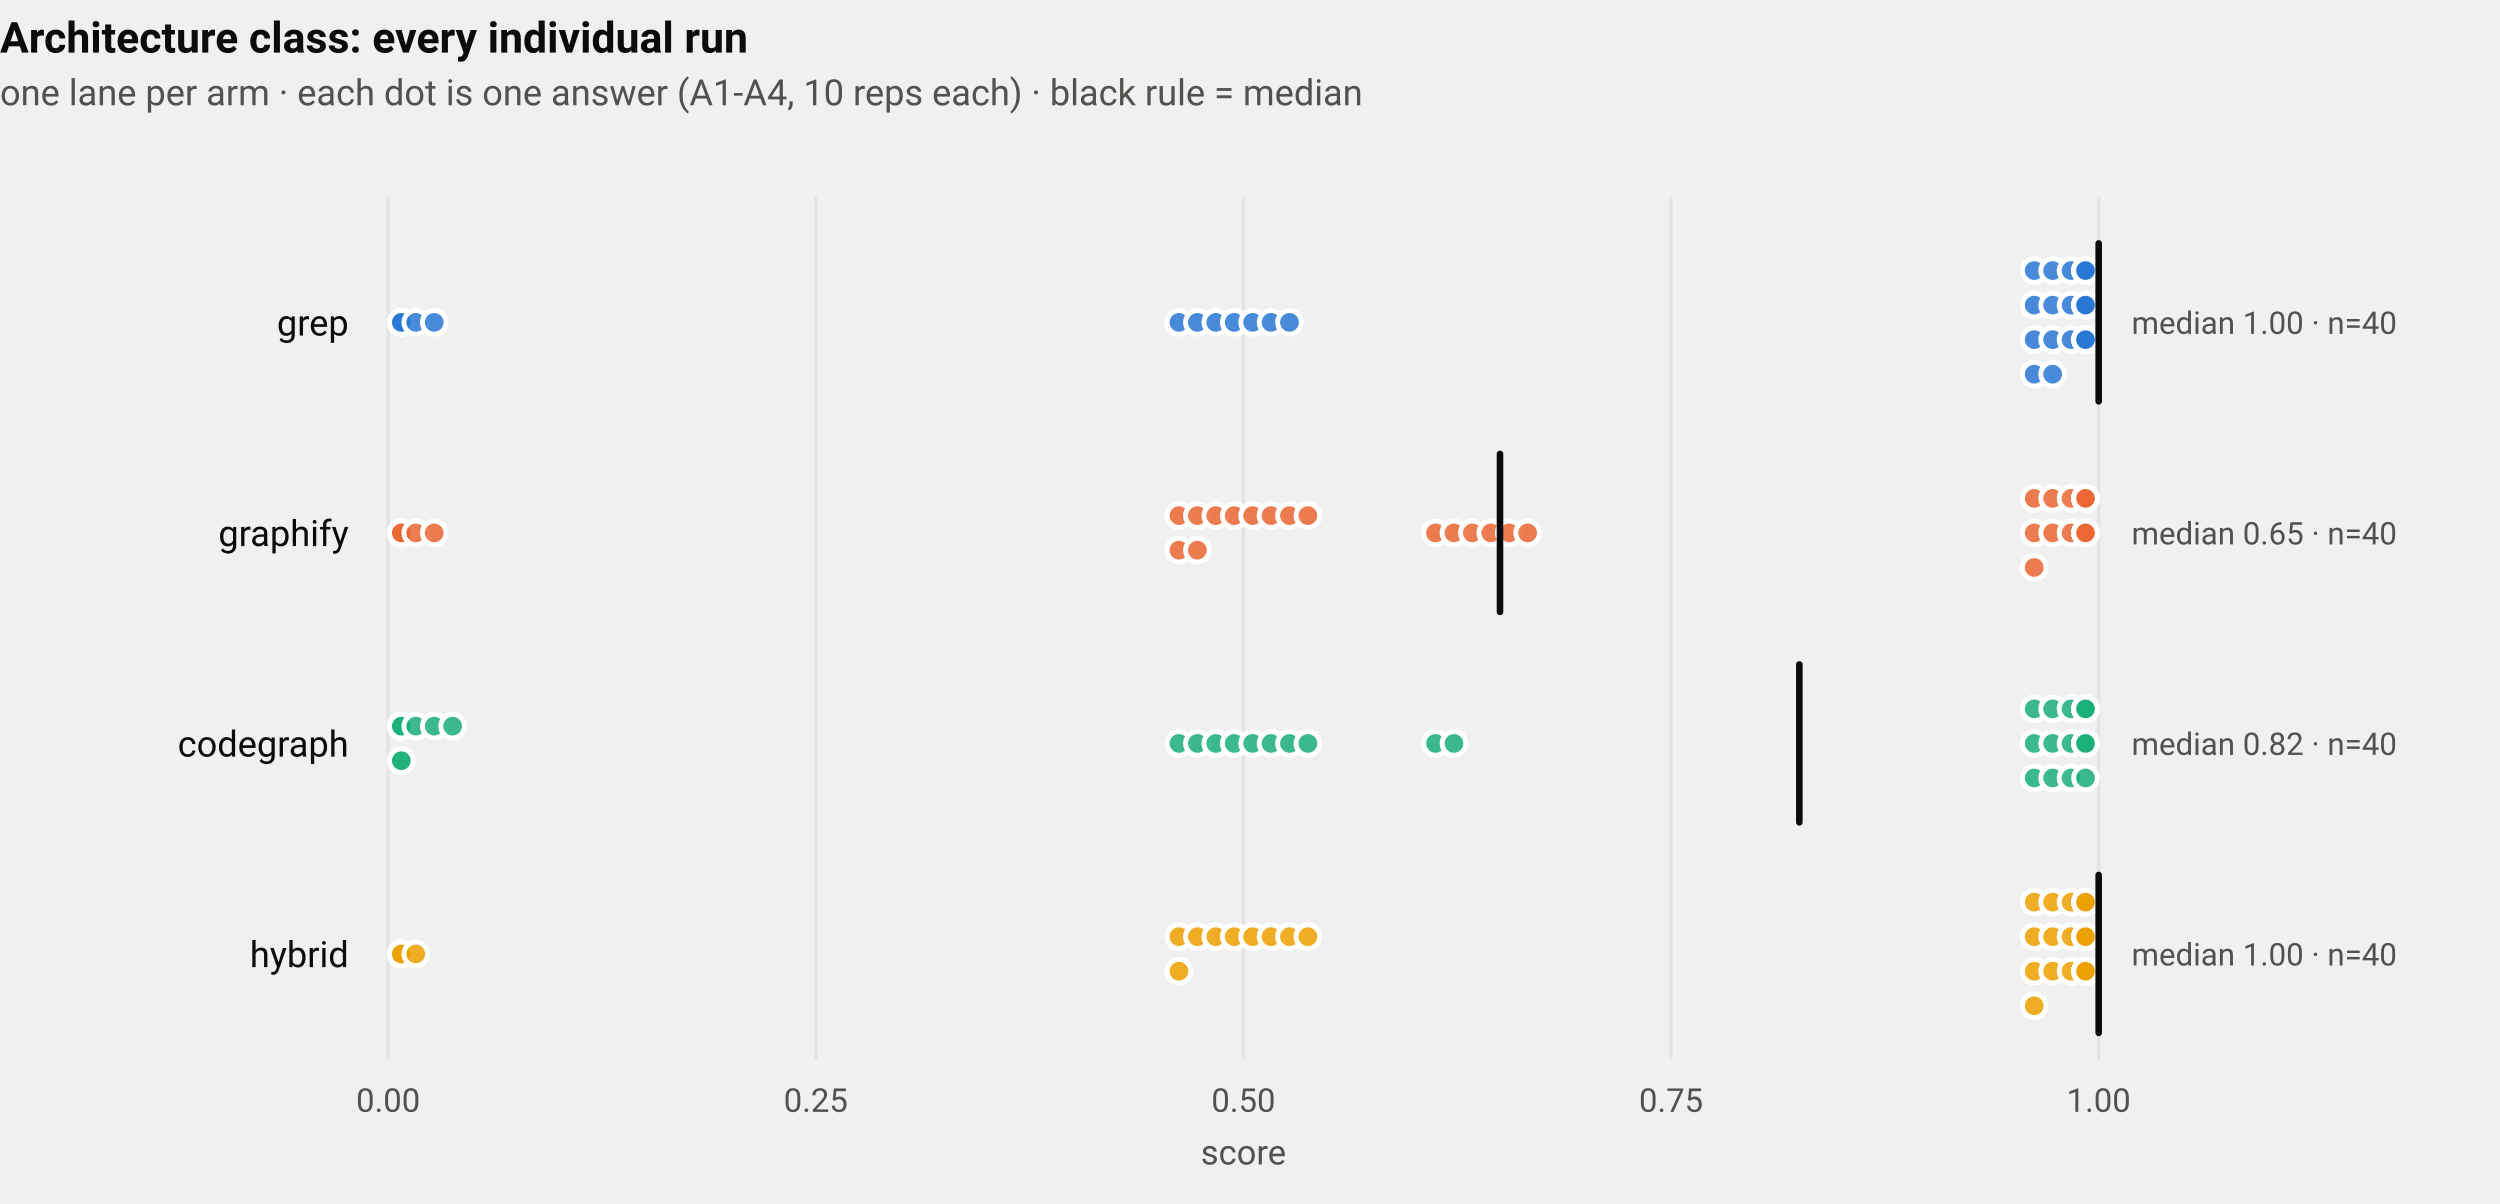
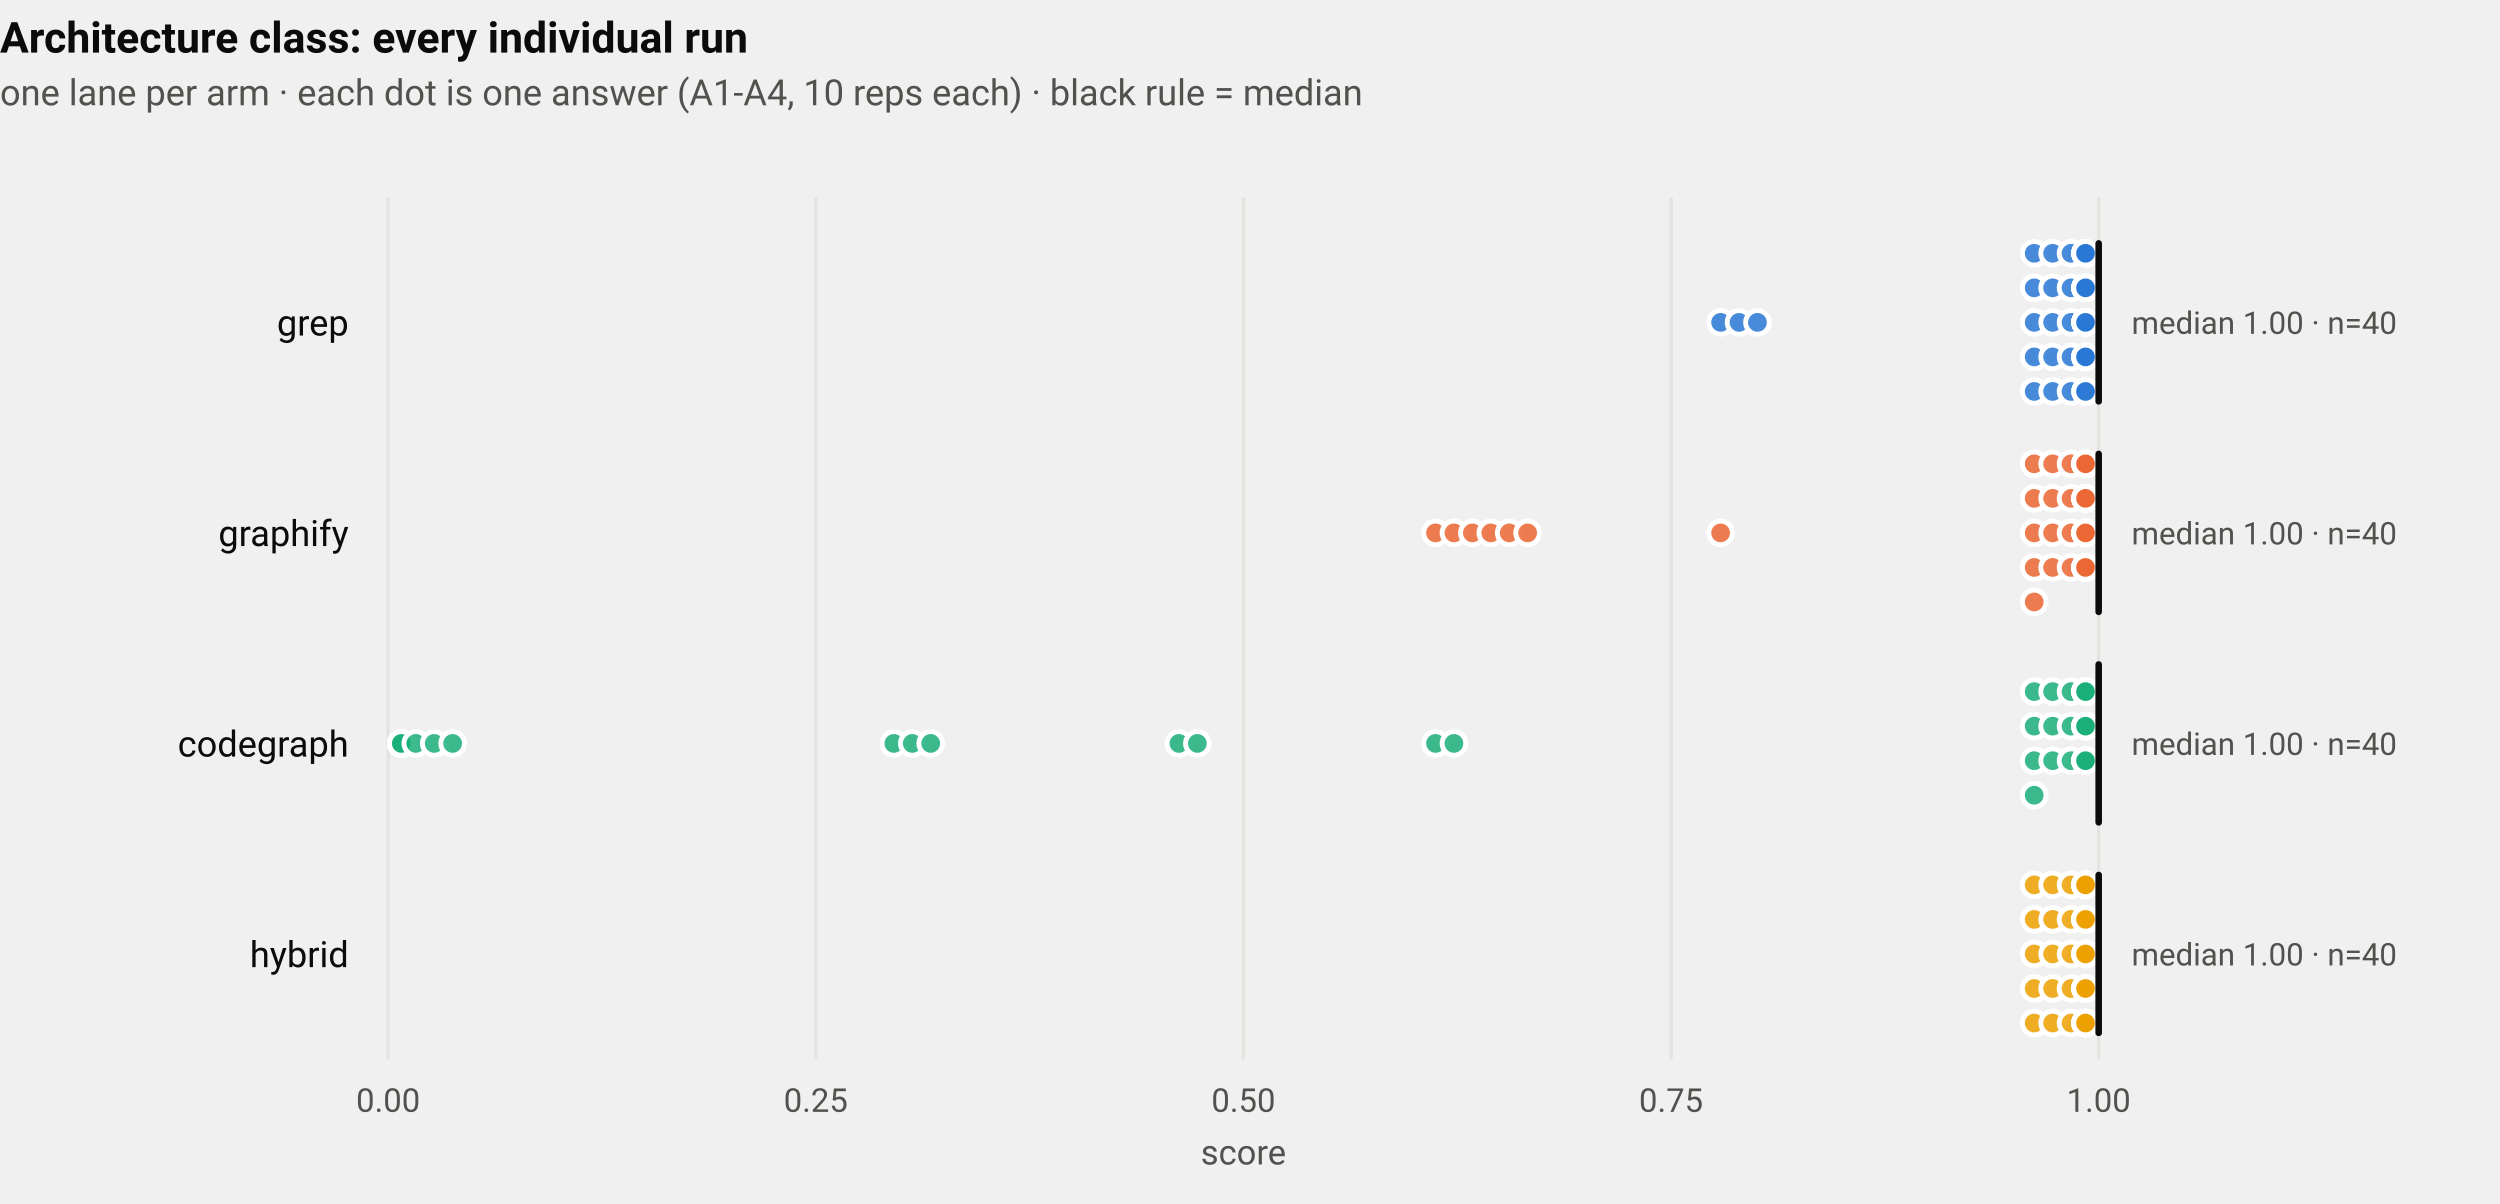
<svg xmlns="http://www.w3.org/2000/svg" width="760" height="366" viewBox="0 0 760 366" font-family="system-ui,-apple-system,Segoe UI,Roboto,sans-serif" role="img">
  <text x="0" y="16" font-size="13" font-weight="600" fill="#0b0b0b">Architecture class: every individual run</text>
  <text x="0" y="32" font-size="11" fill="#52514e">one lane per arm · each dot is one answer (A1-A4, 10 reps each) · black rule = median</text>
  <line x1="118" y1="60" x2="118" y2="322" stroke="#e3e3e0" stroke-width="1" />
  <text x="118" y="338" font-size="10" fill="#52514e" text-anchor="middle">0.00</text>
  <line x1="248" y1="60" x2="248" y2="322" stroke="#e3e3e0" stroke-width="1" />
  <text x="248" y="338" font-size="10" fill="#52514e" text-anchor="middle">0.25</text>
  <line x1="378" y1="60" x2="378" y2="322" stroke="#e3e3e0" stroke-width="1" />
  <text x="378" y="338" font-size="10" fill="#52514e" text-anchor="middle">0.50</text>
  <line x1="508" y1="60" x2="508" y2="322" stroke="#e3e3e0" stroke-width="1" />
  <text x="508" y="338" font-size="10" fill="#52514e" text-anchor="middle">0.75</text>
  <line x1="638" y1="60" x2="638" y2="322" stroke="#e3e3e0" stroke-width="1" />
  <text x="638" y="338" font-size="10" fill="#52514e" text-anchor="middle">1.00</text>
  <text x="378" y="354" font-size="10.5" fill="#52514e" text-anchor="middle">score</text>
  <text x="106" y="102" font-size="11" fill="#0b0b0b" text-anchor="end">grep</text>
-   <circle cx="618.4" cy="82.25" r="3.6" fill="#2a78d6" fill-opacity="0.85" stroke="#ffffff" stroke-width="1.5" />
-   <circle cx="624" cy="82.25" r="3.6" fill="#2a78d6" fill-opacity="0.85" stroke="#ffffff" stroke-width="1.5" />
-   <circle cx="629.6" cy="82.25" r="3.6" fill="#2a78d6" fill-opacity="0.85" stroke="#ffffff" stroke-width="1.5" />
-   <circle cx="634" cy="82.25" r="3.6" fill="#2a78d6" fill-opacity="0.85" stroke="#ffffff" stroke-width="1.5" />
-   <circle cx="634" cy="82.25" r="3.6" fill="#2a78d6" fill-opacity="0.85" stroke="#ffffff" stroke-width="1.5" />
-   <circle cx="634" cy="82.25" r="3.6" fill="#2a78d6" fill-opacity="0.85" stroke="#ffffff" stroke-width="1.5" />
-   <circle cx="634" cy="82.25" r="3.6" fill="#2a78d6" fill-opacity="0.85" stroke="#ffffff" stroke-width="1.5" />
-   <circle cx="634" cy="82.25" r="3.6" fill="#2a78d6" fill-opacity="0.85" stroke="#ffffff" stroke-width="1.5" />
-   <circle cx="358.4" cy="98" r="3.6" fill="#2a78d6" fill-opacity="0.85" stroke="#ffffff" stroke-width="1.5" />
-   <circle cx="122" cy="98" r="3.6" fill="#2a78d6" fill-opacity="0.85" stroke="#ffffff" stroke-width="1.5" />
-   <circle cx="364" cy="98" r="3.6" fill="#2a78d6" fill-opacity="0.85" stroke="#ffffff" stroke-width="1.5" />
-   <circle cx="122" cy="98" r="3.6" fill="#2a78d6" fill-opacity="0.85" stroke="#ffffff" stroke-width="1.5" />
-   <circle cx="618.4" cy="92.75" r="3.6" fill="#2a78d6" fill-opacity="0.85" stroke="#ffffff" stroke-width="1.5" />
-   <circle cx="624" cy="92.75" r="3.6" fill="#2a78d6" fill-opacity="0.85" stroke="#ffffff" stroke-width="1.5" />
-   <circle cx="629.6" cy="92.75" r="3.6" fill="#2a78d6" fill-opacity="0.85" stroke="#ffffff" stroke-width="1.5" />
-   <circle cx="634" cy="92.75" r="3.6" fill="#2a78d6" fill-opacity="0.85" stroke="#ffffff" stroke-width="1.5" />
-   <circle cx="634" cy="92.75" r="3.6" fill="#2a78d6" fill-opacity="0.85" stroke="#ffffff" stroke-width="1.5" />
-   <circle cx="634" cy="92.75" r="3.6" fill="#2a78d6" fill-opacity="0.85" stroke="#ffffff" stroke-width="1.5" />
-   <circle cx="634" cy="92.75" r="3.6" fill="#2a78d6" fill-opacity="0.85" stroke="#ffffff" stroke-width="1.5" />
-   <circle cx="634" cy="92.75" r="3.6" fill="#2a78d6" fill-opacity="0.85" stroke="#ffffff" stroke-width="1.5" />
-   <circle cx="618.4" cy="103.25" r="3.6" fill="#2a78d6" fill-opacity="0.85" stroke="#ffffff" stroke-width="1.5" />
-   <circle cx="624" cy="103.25" r="3.6" fill="#2a78d6" fill-opacity="0.85" stroke="#ffffff" stroke-width="1.5" />
-   <circle cx="629.6" cy="103.25" r="3.6" fill="#2a78d6" fill-opacity="0.85" stroke="#ffffff" stroke-width="1.5" />
-   <circle cx="634" cy="103.25" r="3.6" fill="#2a78d6" fill-opacity="0.85" stroke="#ffffff" stroke-width="1.5" />
-   <circle cx="634" cy="103.25" r="3.6" fill="#2a78d6" fill-opacity="0.85" stroke="#ffffff" stroke-width="1.5" />
-   <circle cx="634" cy="103.25" r="3.6" fill="#2a78d6" fill-opacity="0.85" stroke="#ffffff" stroke-width="1.5" />
-   <circle cx="369.6" cy="98" r="3.6" fill="#2a78d6" fill-opacity="0.85" stroke="#ffffff" stroke-width="1.5" />
-   <circle cx="634" cy="103.25" r="3.6" fill="#2a78d6" fill-opacity="0.85" stroke="#ffffff" stroke-width="1.5" />
-   <circle cx="634" cy="103.25" r="3.6" fill="#2a78d6" fill-opacity="0.85" stroke="#ffffff" stroke-width="1.5" />
-   <circle cx="618.4" cy="113.75" r="3.6" fill="#2a78d6" fill-opacity="0.85" stroke="#ffffff" stroke-width="1.5" />
-   <circle cx="375.2" cy="98" r="3.6" fill="#2a78d6" fill-opacity="0.85" stroke="#ffffff" stroke-width="1.5" />
-   <circle cx="380.8" cy="98" r="3.6" fill="#2a78d6" fill-opacity="0.85" stroke="#ffffff" stroke-width="1.5" />
-   <circle cx="624" cy="113.75" r="3.6" fill="#2a78d6" fill-opacity="0.85" stroke="#ffffff" stroke-width="1.5" />
-   <circle cx="122" cy="98" r="3.6" fill="#2a78d6" fill-opacity="0.85" stroke="#ffffff" stroke-width="1.5" />
-   <circle cx="386.4" cy="98" r="3.6" fill="#2a78d6" fill-opacity="0.85" stroke="#ffffff" stroke-width="1.5" />
-   <circle cx="122" cy="98" r="3.6" fill="#2a78d6" fill-opacity="0.85" stroke="#ffffff" stroke-width="1.5" />
-   <circle cx="392" cy="98" r="3.6" fill="#2a78d6" fill-opacity="0.85" stroke="#ffffff" stroke-width="1.5" />
-   <circle cx="122" cy="98" r="3.6" fill="#2a78d6" fill-opacity="0.85" stroke="#ffffff" stroke-width="1.5" />
-   <circle cx="126.4" cy="98" r="3.6" fill="#2a78d6" fill-opacity="0.85" stroke="#ffffff" stroke-width="1.5" />
-   <circle cx="132" cy="98" r="3.6" fill="#2a78d6" fill-opacity="0.85" stroke="#ffffff" stroke-width="1.5" />
+   <circle cx="618.4" cy="77" r="3.6" fill="#2a78d6" fill-opacity="0.85" stroke="#ffffff" stroke-width="1.5" />
+   <circle cx="624" cy="77" r="3.6" fill="#2a78d6" fill-opacity="0.85" stroke="#ffffff" stroke-width="1.5" />
+   <circle cx="629.6" cy="77" r="3.6" fill="#2a78d6" fill-opacity="0.85" stroke="#ffffff" stroke-width="1.5" />
+   <circle cx="634" cy="77" r="3.6" fill="#2a78d6" fill-opacity="0.85" stroke="#ffffff" stroke-width="1.5" />
+   <circle cx="634" cy="77" r="3.6" fill="#2a78d6" fill-opacity="0.85" stroke="#ffffff" stroke-width="1.5" />
+   <circle cx="634" cy="77" r="3.6" fill="#2a78d6" fill-opacity="0.85" stroke="#ffffff" stroke-width="1.5" />
+   <circle cx="634" cy="77" r="3.6" fill="#2a78d6" fill-opacity="0.85" stroke="#ffffff" stroke-width="1.5" />
+   <circle cx="634" cy="77" r="3.6" fill="#2a78d6" fill-opacity="0.85" stroke="#ffffff" stroke-width="1.5" />
+   <circle cx="618.4" cy="87.5" r="3.6" fill="#2a78d6" fill-opacity="0.85" stroke="#ffffff" stroke-width="1.5" />
+   <circle cx="624" cy="87.5" r="3.6" fill="#2a78d6" fill-opacity="0.85" stroke="#ffffff" stroke-width="1.5" />
+   <circle cx="629.6" cy="87.5" r="3.6" fill="#2a78d6" fill-opacity="0.85" stroke="#ffffff" stroke-width="1.5" />
+   <circle cx="634" cy="87.5" r="3.6" fill="#2a78d6" fill-opacity="0.85" stroke="#ffffff" stroke-width="1.5" />
+   <circle cx="634" cy="87.5" r="3.6" fill="#2a78d6" fill-opacity="0.85" stroke="#ffffff" stroke-width="1.5" />
+   <circle cx="634" cy="87.5" r="3.6" fill="#2a78d6" fill-opacity="0.85" stroke="#ffffff" stroke-width="1.5" />
+   <circle cx="634" cy="87.5" r="3.6" fill="#2a78d6" fill-opacity="0.85" stroke="#ffffff" stroke-width="1.5" />
+   <circle cx="634" cy="87.5" r="3.6" fill="#2a78d6" fill-opacity="0.85" stroke="#ffffff" stroke-width="1.5" />
+   <circle cx="618.4" cy="98" r="3.6" fill="#2a78d6" fill-opacity="0.85" stroke="#ffffff" stroke-width="1.5" />
+   <circle cx="624" cy="98" r="3.6" fill="#2a78d6" fill-opacity="0.85" stroke="#ffffff" stroke-width="1.5" />
+   <circle cx="629.6" cy="98" r="3.6" fill="#2a78d6" fill-opacity="0.85" stroke="#ffffff" stroke-width="1.5" />
+   <circle cx="634" cy="98" r="3.6" fill="#2a78d6" fill-opacity="0.85" stroke="#ffffff" stroke-width="1.5" />
+   <circle cx="634" cy="98" r="3.6" fill="#2a78d6" fill-opacity="0.85" stroke="#ffffff" stroke-width="1.5" />
+   <circle cx="634" cy="98" r="3.6" fill="#2a78d6" fill-opacity="0.85" stroke="#ffffff" stroke-width="1.5" />
+   <circle cx="634" cy="98" r="3.6" fill="#2a78d6" fill-opacity="0.85" stroke="#ffffff" stroke-width="1.5" />
+   <circle cx="634" cy="98" r="3.6" fill="#2a78d6" fill-opacity="0.85" stroke="#ffffff" stroke-width="1.5" />
+   <circle cx="618.4" cy="108.5" r="3.6" fill="#2a78d6" fill-opacity="0.85" stroke="#ffffff" stroke-width="1.5" />
+   <circle cx="624" cy="108.5" r="3.6" fill="#2a78d6" fill-opacity="0.85" stroke="#ffffff" stroke-width="1.5" />
+   <circle cx="629.6" cy="108.5" r="3.6" fill="#2a78d6" fill-opacity="0.85" stroke="#ffffff" stroke-width="1.5" />
+   <circle cx="634" cy="108.5" r="3.6" fill="#2a78d6" fill-opacity="0.85" stroke="#ffffff" stroke-width="1.5" />
+   <circle cx="634" cy="108.5" r="3.6" fill="#2a78d6" fill-opacity="0.85" stroke="#ffffff" stroke-width="1.5" />
+   <circle cx="634" cy="108.5" r="3.6" fill="#2a78d6" fill-opacity="0.85" stroke="#ffffff" stroke-width="1.5" />
+   <circle cx="634" cy="108.5" r="3.6" fill="#2a78d6" fill-opacity="0.85" stroke="#ffffff" stroke-width="1.5" />
+   <circle cx="634" cy="108.5" r="3.6" fill="#2a78d6" fill-opacity="0.85" stroke="#ffffff" stroke-width="1.5" />
+   <circle cx="523.067" cy="98" r="3.6" fill="#2a78d6" fill-opacity="0.85" stroke="#ffffff" stroke-width="1.5" />
+   <circle cx="618.4" cy="119" r="3.6" fill="#2a78d6" fill-opacity="0.85" stroke="#ffffff" stroke-width="1.5" />
+   <circle cx="528.667" cy="98" r="3.6" fill="#2a78d6" fill-opacity="0.85" stroke="#ffffff" stroke-width="1.5" />
+   <circle cx="624" cy="119" r="3.6" fill="#2a78d6" fill-opacity="0.85" stroke="#ffffff" stroke-width="1.5" />
+   <circle cx="629.6" cy="119" r="3.6" fill="#2a78d6" fill-opacity="0.85" stroke="#ffffff" stroke-width="1.5" />
+   <circle cx="634" cy="119" r="3.6" fill="#2a78d6" fill-opacity="0.85" stroke="#ffffff" stroke-width="1.5" />
+   <circle cx="634" cy="119" r="3.6" fill="#2a78d6" fill-opacity="0.85" stroke="#ffffff" stroke-width="1.5" />
+   <circle cx="534.267" cy="98" r="3.6" fill="#2a78d6" fill-opacity="0.85" stroke="#ffffff" stroke-width="1.5" />
  <line x1="638" y1="74" x2="638" y2="122" stroke="#0b0b0b" stroke-width="2" stroke-linecap="round" />
  <text x="648" y="101.5" font-size="9.5" fill="#52514e">median 1.00 · n=40</text>
  <text x="106" y="166" font-size="11" fill="#0b0b0b" text-anchor="end">graphify</text>
  <circle cx="436.4" cy="162" r="3.6" fill="#eb6834" fill-opacity="0.85" stroke="#ffffff" stroke-width="1.5" />
+   <circle cx="618.4" cy="141" r="3.6" fill="#eb6834" fill-opacity="0.85" stroke="#ffffff" stroke-width="1.5" />
+   <circle cx="442" cy="162" r="3.6" fill="#eb6834" fill-opacity="0.85" stroke="#ffffff" stroke-width="1.5" />
+   <circle cx="624" cy="141" r="3.6" fill="#eb6834" fill-opacity="0.85" stroke="#ffffff" stroke-width="1.5" />
+   <circle cx="629.6" cy="141" r="3.6" fill="#eb6834" fill-opacity="0.85" stroke="#ffffff" stroke-width="1.5" />
+   <circle cx="634" cy="141" r="3.6" fill="#eb6834" fill-opacity="0.85" stroke="#ffffff" stroke-width="1.5" />
+   <circle cx="634" cy="141" r="3.6" fill="#eb6834" fill-opacity="0.85" stroke="#ffffff" stroke-width="1.5" />
+   <circle cx="447.6" cy="162" r="3.6" fill="#eb6834" fill-opacity="0.85" stroke="#ffffff" stroke-width="1.5" />
+   <circle cx="453.2" cy="162" r="3.6" fill="#eb6834" fill-opacity="0.85" stroke="#ffffff" stroke-width="1.5" />
+   <circle cx="458.8" cy="162" r="3.6" fill="#eb6834" fill-opacity="0.85" stroke="#ffffff" stroke-width="1.5" />
+   <circle cx="464.4" cy="162" r="3.6" fill="#eb6834" fill-opacity="0.85" stroke="#ffffff" stroke-width="1.5" />
+   <circle cx="634" cy="141" r="3.6" fill="#eb6834" fill-opacity="0.85" stroke="#ffffff" stroke-width="1.5" />
+   <circle cx="634" cy="141" r="3.6" fill="#eb6834" fill-opacity="0.85" stroke="#ffffff" stroke-width="1.5" />
+   <circle cx="634" cy="141" r="3.6" fill="#eb6834" fill-opacity="0.85" stroke="#ffffff" stroke-width="1.5" />
  <circle cx="618.4" cy="151.5" r="3.6" fill="#eb6834" fill-opacity="0.85" stroke="#ffffff" stroke-width="1.5" />
-   <circle cx="442" cy="162" r="3.6" fill="#eb6834" fill-opacity="0.85" stroke="#ffffff" stroke-width="1.5" />
  <circle cx="624" cy="151.5" r="3.6" fill="#eb6834" fill-opacity="0.85" stroke="#ffffff" stroke-width="1.5" />
  <circle cx="629.6" cy="151.5" r="3.6" fill="#eb6834" fill-opacity="0.85" stroke="#ffffff" stroke-width="1.5" />
  <circle cx="634" cy="151.5" r="3.6" fill="#eb6834" fill-opacity="0.85" stroke="#ffffff" stroke-width="1.5" />
  <circle cx="634" cy="151.5" r="3.6" fill="#eb6834" fill-opacity="0.85" stroke="#ffffff" stroke-width="1.5" />
-   <circle cx="358.4" cy="156.75" r="3.6" fill="#eb6834" fill-opacity="0.85" stroke="#ffffff" stroke-width="1.5" />
-   <circle cx="364" cy="156.75" r="3.6" fill="#eb6834" fill-opacity="0.85" stroke="#ffffff" stroke-width="1.5" />
-   <circle cx="369.6" cy="156.75" r="3.6" fill="#eb6834" fill-opacity="0.85" stroke="#ffffff" stroke-width="1.5" />
-   <circle cx="122" cy="162" r="3.6" fill="#eb6834" fill-opacity="0.85" stroke="#ffffff" stroke-width="1.5" />
-   <circle cx="375.2" cy="156.75" r="3.6" fill="#eb6834" fill-opacity="0.85" stroke="#ffffff" stroke-width="1.5" />
  <circle cx="634" cy="151.5" r="3.6" fill="#eb6834" fill-opacity="0.85" stroke="#ffffff" stroke-width="1.5" />
-   <circle cx="447.6" cy="162" r="3.6" fill="#eb6834" fill-opacity="0.85" stroke="#ffffff" stroke-width="1.5" />
-   <circle cx="453.2" cy="162" r="3.6" fill="#eb6834" fill-opacity="0.85" stroke="#ffffff" stroke-width="1.5" />
-   <circle cx="458.8" cy="162" r="3.6" fill="#eb6834" fill-opacity="0.85" stroke="#ffffff" stroke-width="1.5" />
-   <circle cx="464.4" cy="162" r="3.6" fill="#eb6834" fill-opacity="0.85" stroke="#ffffff" stroke-width="1.5" />
  <circle cx="634" cy="151.5" r="3.6" fill="#eb6834" fill-opacity="0.85" stroke="#ffffff" stroke-width="1.5" />
  <circle cx="634" cy="151.5" r="3.6" fill="#eb6834" fill-opacity="0.85" stroke="#ffffff" stroke-width="1.5" />
  <circle cx="618.4" cy="162" r="3.6" fill="#eb6834" fill-opacity="0.85" stroke="#ffffff" stroke-width="1.5" />
  <circle cx="624" cy="162" r="3.6" fill="#eb6834" fill-opacity="0.85" stroke="#ffffff" stroke-width="1.5" />
  <circle cx="629.6" cy="162" r="3.6" fill="#eb6834" fill-opacity="0.85" stroke="#ffffff" stroke-width="1.5" />
  <circle cx="634" cy="162" r="3.6" fill="#eb6834" fill-opacity="0.85" stroke="#ffffff" stroke-width="1.5" />
  <circle cx="634" cy="162" r="3.6" fill="#eb6834" fill-opacity="0.85" stroke="#ffffff" stroke-width="1.5" />
  <circle cx="634" cy="162" r="3.6" fill="#eb6834" fill-opacity="0.85" stroke="#ffffff" stroke-width="1.5" />
  <circle cx="634" cy="162" r="3.6" fill="#eb6834" fill-opacity="0.85" stroke="#ffffff" stroke-width="1.5" />
-   <circle cx="380.8" cy="156.75" r="3.6" fill="#eb6834" fill-opacity="0.85" stroke="#ffffff" stroke-width="1.5" />
-   <circle cx="386.4" cy="156.75" r="3.6" fill="#eb6834" fill-opacity="0.85" stroke="#ffffff" stroke-width="1.5" />
  <circle cx="634" cy="162" r="3.6" fill="#eb6834" fill-opacity="0.85" stroke="#ffffff" stroke-width="1.5" />
-   <circle cx="392" cy="156.75" r="3.6" fill="#eb6834" fill-opacity="0.85" stroke="#ffffff" stroke-width="1.5" />
-   <circle cx="397.6" cy="156.75" r="3.6" fill="#eb6834" fill-opacity="0.85" stroke="#ffffff" stroke-width="1.5" />
  <circle cx="618.4" cy="172.5" r="3.6" fill="#eb6834" fill-opacity="0.85" stroke="#ffffff" stroke-width="1.5" />
-   <circle cx="358.4" cy="167.25" r="3.6" fill="#eb6834" fill-opacity="0.85" stroke="#ffffff" stroke-width="1.5" />
-   <circle cx="122" cy="162" r="3.6" fill="#eb6834" fill-opacity="0.85" stroke="#ffffff" stroke-width="1.5" />
-   <circle cx="122" cy="162" r="3.6" fill="#eb6834" fill-opacity="0.85" stroke="#ffffff" stroke-width="1.5" />
-   <circle cx="122" cy="162" r="3.6" fill="#eb6834" fill-opacity="0.85" stroke="#ffffff" stroke-width="1.5" />
-   <circle cx="364" cy="167.25" r="3.6" fill="#eb6834" fill-opacity="0.85" stroke="#ffffff" stroke-width="1.5" />
-   <circle cx="122" cy="162" r="3.6" fill="#eb6834" fill-opacity="0.85" stroke="#ffffff" stroke-width="1.5" />
-   <circle cx="126.4" cy="162" r="3.6" fill="#eb6834" fill-opacity="0.85" stroke="#ffffff" stroke-width="1.5" />
-   <circle cx="132" cy="162" r="3.6" fill="#eb6834" fill-opacity="0.85" stroke="#ffffff" stroke-width="1.5" />
-   <line x1="456" y1="138" x2="456" y2="186" stroke="#0b0b0b" stroke-width="2" stroke-linecap="round" />
-   <text x="648" y="165.5" font-size="9.5" fill="#52514e">median 0.65 · n=40</text>
+   <circle cx="624" cy="172.5" r="3.6" fill="#eb6834" fill-opacity="0.85" stroke="#ffffff" stroke-width="1.5" />
+   <circle cx="629.6" cy="172.5" r="3.6" fill="#eb6834" fill-opacity="0.85" stroke="#ffffff" stroke-width="1.5" />
+   <circle cx="634" cy="172.5" r="3.6" fill="#eb6834" fill-opacity="0.85" stroke="#ffffff" stroke-width="1.5" />
+   <circle cx="523.067" cy="162" r="3.6" fill="#eb6834" fill-opacity="0.85" stroke="#ffffff" stroke-width="1.5" />
+   <circle cx="634" cy="172.5" r="3.6" fill="#eb6834" fill-opacity="0.85" stroke="#ffffff" stroke-width="1.5" />
+   <circle cx="634" cy="172.5" r="3.6" fill="#eb6834" fill-opacity="0.85" stroke="#ffffff" stroke-width="1.5" />
+   <circle cx="634" cy="172.5" r="3.6" fill="#eb6834" fill-opacity="0.85" stroke="#ffffff" stroke-width="1.5" />
+   <circle cx="634" cy="172.5" r="3.6" fill="#eb6834" fill-opacity="0.85" stroke="#ffffff" stroke-width="1.5" />
+   <circle cx="618.4" cy="183" r="3.6" fill="#eb6834" fill-opacity="0.85" stroke="#ffffff" stroke-width="1.5" />
+   <line x1="638" y1="138" x2="638" y2="186" stroke="#0b0b0b" stroke-width="2" stroke-linecap="round" />
+   <text x="648" y="165.5" font-size="9.5" fill="#52514e">median 1.00 · n=40</text>
  <text x="106" y="230" font-size="11" fill="#0b0b0b" text-anchor="end">codegraph</text>
-   <circle cx="618.4" cy="215.5" r="3.6" fill="#1baf7a" fill-opacity="0.85" stroke="#ffffff" stroke-width="1.5" />
+   <circle cx="618.4" cy="210.25" r="3.6" fill="#1baf7a" fill-opacity="0.85" stroke="#ffffff" stroke-width="1.5" />
  <circle cx="436.4" cy="226" r="3.6" fill="#1baf7a" fill-opacity="0.85" stroke="#ffffff" stroke-width="1.5" />
-   <circle cx="624" cy="215.5" r="3.6" fill="#1baf7a" fill-opacity="0.85" stroke="#ffffff" stroke-width="1.5" />
-   <circle cx="122" cy="220.75" r="3.6" fill="#1baf7a" fill-opacity="0.85" stroke="#ffffff" stroke-width="1.5" />
-   <circle cx="629.6" cy="215.5" r="3.6" fill="#1baf7a" fill-opacity="0.85" stroke="#ffffff" stroke-width="1.5" />
+   <circle cx="624" cy="210.25" r="3.6" fill="#1baf7a" fill-opacity="0.85" stroke="#ffffff" stroke-width="1.5" />
+   <circle cx="122" cy="226" r="3.6" fill="#1baf7a" fill-opacity="0.85" stroke="#ffffff" stroke-width="1.5" />
+   <circle cx="629.6" cy="210.25" r="3.6" fill="#1baf7a" fill-opacity="0.85" stroke="#ffffff" stroke-width="1.5" />
  <circle cx="358.4" cy="226" r="3.6" fill="#1baf7a" fill-opacity="0.85" stroke="#ffffff" stroke-width="1.5" />
-   <circle cx="634" cy="215.5" r="3.6" fill="#1baf7a" fill-opacity="0.85" stroke="#ffffff" stroke-width="1.5" />
-   <circle cx="634" cy="215.5" r="3.6" fill="#1baf7a" fill-opacity="0.85" stroke="#ffffff" stroke-width="1.5" />
-   <circle cx="634" cy="215.5" r="3.6" fill="#1baf7a" fill-opacity="0.85" stroke="#ffffff" stroke-width="1.5" />
+   <circle cx="634" cy="210.25" r="3.6" fill="#1baf7a" fill-opacity="0.85" stroke="#ffffff" stroke-width="1.5" />
+   <circle cx="634" cy="210.25" r="3.6" fill="#1baf7a" fill-opacity="0.85" stroke="#ffffff" stroke-width="1.5" />
+   <circle cx="634" cy="210.25" r="3.6" fill="#1baf7a" fill-opacity="0.85" stroke="#ffffff" stroke-width="1.5" />
+   <circle cx="634" cy="210.25" r="3.6" fill="#1baf7a" fill-opacity="0.85" stroke="#ffffff" stroke-width="1.5" />
+   <circle cx="634" cy="210.25" r="3.6" fill="#1baf7a" fill-opacity="0.85" stroke="#ffffff" stroke-width="1.5" />
+   <circle cx="442" cy="226" r="3.6" fill="#1baf7a" fill-opacity="0.85" stroke="#ffffff" stroke-width="1.5" />
+   <circle cx="618.4" cy="220.75" r="3.6" fill="#1baf7a" fill-opacity="0.85" stroke="#ffffff" stroke-width="1.5" />
+   <circle cx="624" cy="220.75" r="3.6" fill="#1baf7a" fill-opacity="0.85" stroke="#ffffff" stroke-width="1.5" />
+   <circle cx="629.6" cy="220.75" r="3.6" fill="#1baf7a" fill-opacity="0.85" stroke="#ffffff" stroke-width="1.5" />
  <circle cx="364" cy="226" r="3.6" fill="#1baf7a" fill-opacity="0.85" stroke="#ffffff" stroke-width="1.5" />
-   <circle cx="122" cy="220.75" r="3.6" fill="#1baf7a" fill-opacity="0.85" stroke="#ffffff" stroke-width="1.5" />
-   <circle cx="122" cy="220.75" r="3.6" fill="#1baf7a" fill-opacity="0.85" stroke="#ffffff" stroke-width="1.5" />
-   <circle cx="634" cy="215.5" r="3.6" fill="#1baf7a" fill-opacity="0.85" stroke="#ffffff" stroke-width="1.5" />
-   <circle cx="634" cy="215.5" r="3.6" fill="#1baf7a" fill-opacity="0.85" stroke="#ffffff" stroke-width="1.5" />
-   <circle cx="618.4" cy="226" r="3.6" fill="#1baf7a" fill-opacity="0.85" stroke="#ffffff" stroke-width="1.5" />
-   <circle cx="624" cy="226" r="3.6" fill="#1baf7a" fill-opacity="0.85" stroke="#ffffff" stroke-width="1.5" />
-   <circle cx="629.6" cy="226" r="3.6" fill="#1baf7a" fill-opacity="0.85" stroke="#ffffff" stroke-width="1.5" />
-   <circle cx="442" cy="226" r="3.6" fill="#1baf7a" fill-opacity="0.85" stroke="#ffffff" stroke-width="1.5" />
-   <circle cx="634" cy="226" r="3.6" fill="#1baf7a" fill-opacity="0.85" stroke="#ffffff" stroke-width="1.5" />
-   <circle cx="634" cy="226" r="3.6" fill="#1baf7a" fill-opacity="0.85" stroke="#ffffff" stroke-width="1.5" />
-   <circle cx="634" cy="226" r="3.6" fill="#1baf7a" fill-opacity="0.85" stroke="#ffffff" stroke-width="1.5" />
-   <circle cx="369.6" cy="226" r="3.6" fill="#1baf7a" fill-opacity="0.85" stroke="#ffffff" stroke-width="1.5" />
-   <circle cx="634" cy="226" r="3.6" fill="#1baf7a" fill-opacity="0.85" stroke="#ffffff" stroke-width="1.5" />
-   <circle cx="634" cy="226" r="3.6" fill="#1baf7a" fill-opacity="0.85" stroke="#ffffff" stroke-width="1.5" />
-   <circle cx="618.4" cy="236.5" r="3.6" fill="#1baf7a" fill-opacity="0.85" stroke="#ffffff" stroke-width="1.5" />
-   <circle cx="624" cy="236.5" r="3.6" fill="#1baf7a" fill-opacity="0.85" stroke="#ffffff" stroke-width="1.5" />
-   <circle cx="375.2" cy="226" r="3.6" fill="#1baf7a" fill-opacity="0.85" stroke="#ffffff" stroke-width="1.5" />
-   <circle cx="629.6" cy="236.5" r="3.6" fill="#1baf7a" fill-opacity="0.85" stroke="#ffffff" stroke-width="1.5" />
-   <circle cx="380.8" cy="226" r="3.6" fill="#1baf7a" fill-opacity="0.85" stroke="#ffffff" stroke-width="1.5" />
-   <circle cx="386.4" cy="226" r="3.6" fill="#1baf7a" fill-opacity="0.85" stroke="#ffffff" stroke-width="1.5" />
-   <circle cx="392" cy="226" r="3.6" fill="#1baf7a" fill-opacity="0.85" stroke="#ffffff" stroke-width="1.5" />
-   <circle cx="634" cy="236.5" r="3.6" fill="#1baf7a" fill-opacity="0.85" stroke="#ffffff" stroke-width="1.5" />
-   <circle cx="397.6" cy="226" r="3.6" fill="#1baf7a" fill-opacity="0.85" stroke="#ffffff" stroke-width="1.5" />
-   <circle cx="122" cy="220.75" r="3.6" fill="#1baf7a" fill-opacity="0.85" stroke="#ffffff" stroke-width="1.5" />
-   <circle cx="122" cy="220.75" r="3.6" fill="#1baf7a" fill-opacity="0.85" stroke="#ffffff" stroke-width="1.5" />
-   <circle cx="126.4" cy="220.75" r="3.6" fill="#1baf7a" fill-opacity="0.85" stroke="#ffffff" stroke-width="1.5" />
-   <circle cx="132" cy="220.75" r="3.6" fill="#1baf7a" fill-opacity="0.85" stroke="#ffffff" stroke-width="1.5" />
-   <circle cx="137.6" cy="220.75" r="3.6" fill="#1baf7a" fill-opacity="0.85" stroke="#ffffff" stroke-width="1.5" />
-   <circle cx="122" cy="231.25" r="3.6" fill="#1baf7a" fill-opacity="0.85" stroke="#ffffff" stroke-width="1.5" />
-   <circle cx="122" cy="231.25" r="3.6" fill="#1baf7a" fill-opacity="0.85" stroke="#ffffff" stroke-width="1.5" />
-   <line x1="547" y1="202" x2="547" y2="250" stroke="#0b0b0b" stroke-width="2" stroke-linecap="round" />
-   <text x="648" y="229.5" font-size="9.5" fill="#52514e">median 0.82 · n=40</text>
+   <circle cx="634" cy="220.75" r="3.6" fill="#1baf7a" fill-opacity="0.85" stroke="#ffffff" stroke-width="1.5" />
+   <circle cx="634" cy="220.75" r="3.6" fill="#1baf7a" fill-opacity="0.85" stroke="#ffffff" stroke-width="1.5" />
+   <circle cx="634" cy="220.75" r="3.6" fill="#1baf7a" fill-opacity="0.85" stroke="#ffffff" stroke-width="1.5" />
+   <circle cx="634" cy="220.75" r="3.6" fill="#1baf7a" fill-opacity="0.85" stroke="#ffffff" stroke-width="1.5" />
+   <circle cx="634" cy="220.75" r="3.6" fill="#1baf7a" fill-opacity="0.85" stroke="#ffffff" stroke-width="1.5" />
+   <circle cx="618.4" cy="231.25" r="3.6" fill="#1baf7a" fill-opacity="0.85" stroke="#ffffff" stroke-width="1.5" />
+   <circle cx="624" cy="231.25" r="3.6" fill="#1baf7a" fill-opacity="0.85" stroke="#ffffff" stroke-width="1.5" />
+   <circle cx="629.6" cy="231.25" r="3.6" fill="#1baf7a" fill-opacity="0.85" stroke="#ffffff" stroke-width="1.5" />
+   <circle cx="634" cy="231.25" r="3.6" fill="#1baf7a" fill-opacity="0.85" stroke="#ffffff" stroke-width="1.5" />
+   <circle cx="634" cy="231.25" r="3.6" fill="#1baf7a" fill-opacity="0.85" stroke="#ffffff" stroke-width="1.5" />
+   <circle cx="634" cy="231.25" r="3.6" fill="#1baf7a" fill-opacity="0.85" stroke="#ffffff" stroke-width="1.5" />
+   <circle cx="634" cy="231.25" r="3.6" fill="#1baf7a" fill-opacity="0.85" stroke="#ffffff" stroke-width="1.5" />
+   <circle cx="634" cy="231.25" r="3.6" fill="#1baf7a" fill-opacity="0.85" stroke="#ffffff" stroke-width="1.5" />
+   <circle cx="618.4" cy="241.75" r="3.6" fill="#1baf7a" fill-opacity="0.85" stroke="#ffffff" stroke-width="1.5" />
+   <circle cx="122" cy="226" r="3.6" fill="#1baf7a" fill-opacity="0.85" stroke="#ffffff" stroke-width="1.5" />
+   <circle cx="271.733" cy="226" r="3.6" fill="#1baf7a" fill-opacity="0.85" stroke="#ffffff" stroke-width="1.5" />
+   <circle cx="277.333" cy="226" r="3.6" fill="#1baf7a" fill-opacity="0.85" stroke="#ffffff" stroke-width="1.5" />
+   <circle cx="122" cy="226" r="3.6" fill="#1baf7a" fill-opacity="0.85" stroke="#ffffff" stroke-width="1.5" />
+   <circle cx="122" cy="226" r="3.6" fill="#1baf7a" fill-opacity="0.85" stroke="#ffffff" stroke-width="1.5" />
+   <circle cx="122" cy="226" r="3.6" fill="#1baf7a" fill-opacity="0.85" stroke="#ffffff" stroke-width="1.5" />
+   <circle cx="282.933" cy="226" r="3.6" fill="#1baf7a" fill-opacity="0.85" stroke="#ffffff" stroke-width="1.5" />
+   <circle cx="126.4" cy="226" r="3.6" fill="#1baf7a" fill-opacity="0.85" stroke="#ffffff" stroke-width="1.5" />
+   <circle cx="132" cy="226" r="3.6" fill="#1baf7a" fill-opacity="0.85" stroke="#ffffff" stroke-width="1.5" />
+   <circle cx="137.6" cy="226" r="3.6" fill="#1baf7a" fill-opacity="0.85" stroke="#ffffff" stroke-width="1.5" />
+   <line x1="638" y1="202" x2="638" y2="250" stroke="#0b0b0b" stroke-width="2" stroke-linecap="round" />
+   <text x="648" y="229.5" font-size="9.5" fill="#52514e">median 1.00 · n=40</text>
  <text x="106" y="294" font-size="11" fill="#0b0b0b" text-anchor="end">hybrid</text>
-   <circle cx="618.4" cy="274.25" r="3.6" fill="#eda100" fill-opacity="0.85" stroke="#ffffff" stroke-width="1.5" />
-   <circle cx="624" cy="274.25" r="3.6" fill="#eda100" fill-opacity="0.85" stroke="#ffffff" stroke-width="1.5" />
-   <circle cx="629.6" cy="274.25" r="3.6" fill="#eda100" fill-opacity="0.85" stroke="#ffffff" stroke-width="1.5" />
-   <circle cx="634" cy="274.25" r="3.6" fill="#eda100" fill-opacity="0.85" stroke="#ffffff" stroke-width="1.5" />
-   <circle cx="634" cy="274.25" r="3.6" fill="#eda100" fill-opacity="0.85" stroke="#ffffff" stroke-width="1.5" />
-   <circle cx="634" cy="274.25" r="3.6" fill="#eda100" fill-opacity="0.85" stroke="#ffffff" stroke-width="1.5" />
-   <circle cx="634" cy="274.25" r="3.6" fill="#eda100" fill-opacity="0.85" stroke="#ffffff" stroke-width="1.5" />
-   <circle cx="358.4" cy="284.75" r="3.6" fill="#eda100" fill-opacity="0.85" stroke="#ffffff" stroke-width="1.5" />
-   <circle cx="364" cy="284.75" r="3.6" fill="#eda100" fill-opacity="0.85" stroke="#ffffff" stroke-width="1.5" />
-   <circle cx="369.6" cy="284.75" r="3.6" fill="#eda100" fill-opacity="0.85" stroke="#ffffff" stroke-width="1.5" />
-   <circle cx="375.2" cy="284.75" r="3.6" fill="#eda100" fill-opacity="0.85" stroke="#ffffff" stroke-width="1.5" />
-   <circle cx="122" cy="290" r="3.6" fill="#eda100" fill-opacity="0.85" stroke="#ffffff" stroke-width="1.5" />
-   <circle cx="634" cy="274.25" r="3.6" fill="#eda100" fill-opacity="0.85" stroke="#ffffff" stroke-width="1.5" />
-   <circle cx="618.4" cy="284.75" r="3.6" fill="#eda100" fill-opacity="0.85" stroke="#ffffff" stroke-width="1.5" />
-   <circle cx="624" cy="284.75" r="3.6" fill="#eda100" fill-opacity="0.85" stroke="#ffffff" stroke-width="1.5" />
-   <circle cx="629.6" cy="284.75" r="3.6" fill="#eda100" fill-opacity="0.85" stroke="#ffffff" stroke-width="1.5" />
-   <circle cx="634" cy="284.75" r="3.6" fill="#eda100" fill-opacity="0.85" stroke="#ffffff" stroke-width="1.5" />
-   <circle cx="634" cy="284.75" r="3.6" fill="#eda100" fill-opacity="0.85" stroke="#ffffff" stroke-width="1.5" />
-   <circle cx="634" cy="284.75" r="3.6" fill="#eda100" fill-opacity="0.85" stroke="#ffffff" stroke-width="1.5" />
-   <circle cx="634" cy="284.75" r="3.6" fill="#eda100" fill-opacity="0.85" stroke="#ffffff" stroke-width="1.5" />
-   <circle cx="634" cy="284.75" r="3.6" fill="#eda100" fill-opacity="0.85" stroke="#ffffff" stroke-width="1.5" />
-   <circle cx="618.4" cy="295.25" r="3.6" fill="#eda100" fill-opacity="0.85" stroke="#ffffff" stroke-width="1.5" />
-   <circle cx="624" cy="295.25" r="3.6" fill="#eda100" fill-opacity="0.85" stroke="#ffffff" stroke-width="1.5" />
-   <circle cx="629.6" cy="295.25" r="3.6" fill="#eda100" fill-opacity="0.85" stroke="#ffffff" stroke-width="1.5" />
-   <circle cx="634" cy="295.25" r="3.6" fill="#eda100" fill-opacity="0.85" stroke="#ffffff" stroke-width="1.5" />
-   <circle cx="634" cy="295.25" r="3.6" fill="#eda100" fill-opacity="0.85" stroke="#ffffff" stroke-width="1.5" />
-   <circle cx="634" cy="295.25" r="3.6" fill="#eda100" fill-opacity="0.85" stroke="#ffffff" stroke-width="1.5" />
-   <circle cx="380.8" cy="284.75" r="3.6" fill="#eda100" fill-opacity="0.85" stroke="#ffffff" stroke-width="1.5" />
-   <circle cx="634" cy="295.25" r="3.6" fill="#eda100" fill-opacity="0.85" stroke="#ffffff" stroke-width="1.5" />
-   <circle cx="634" cy="295.25" r="3.6" fill="#eda100" fill-opacity="0.85" stroke="#ffffff" stroke-width="1.5" />
-   <circle cx="618.4" cy="305.75" r="3.6" fill="#eda100" fill-opacity="0.85" stroke="#ffffff" stroke-width="1.5" />
-   <circle cx="386.4" cy="284.75" r="3.6" fill="#eda100" fill-opacity="0.85" stroke="#ffffff" stroke-width="1.5" />
-   <circle cx="392" cy="284.75" r="3.6" fill="#eda100" fill-opacity="0.85" stroke="#ffffff" stroke-width="1.5" />
-   <circle cx="397.6" cy="284.75" r="3.6" fill="#eda100" fill-opacity="0.85" stroke="#ffffff" stroke-width="1.5" />
-   <circle cx="122" cy="290" r="3.6" fill="#eda100" fill-opacity="0.85" stroke="#ffffff" stroke-width="1.5" />
-   <circle cx="122" cy="290" r="3.6" fill="#eda100" fill-opacity="0.85" stroke="#ffffff" stroke-width="1.5" />
-   <circle cx="122" cy="290" r="3.6" fill="#eda100" fill-opacity="0.85" stroke="#ffffff" stroke-width="1.5" />
-   <circle cx="122" cy="290" r="3.6" fill="#eda100" fill-opacity="0.85" stroke="#ffffff" stroke-width="1.5" />
-   <circle cx="358.4" cy="295.25" r="3.6" fill="#eda100" fill-opacity="0.85" stroke="#ffffff" stroke-width="1.5" />
-   <circle cx="126.4" cy="290" r="3.6" fill="#eda100" fill-opacity="0.85" stroke="#ffffff" stroke-width="1.5" />
+   <circle cx="618.4" cy="269" r="3.6" fill="#eda100" fill-opacity="0.85" stroke="#ffffff" stroke-width="1.5" />
+   <circle cx="624" cy="269" r="3.6" fill="#eda100" fill-opacity="0.85" stroke="#ffffff" stroke-width="1.5" />
+   <circle cx="629.6" cy="269" r="3.6" fill="#eda100" fill-opacity="0.85" stroke="#ffffff" stroke-width="1.5" />
+   <circle cx="634" cy="269" r="3.6" fill="#eda100" fill-opacity="0.85" stroke="#ffffff" stroke-width="1.5" />
+   <circle cx="634" cy="269" r="3.6" fill="#eda100" fill-opacity="0.85" stroke="#ffffff" stroke-width="1.5" />
+   <circle cx="634" cy="269" r="3.6" fill="#eda100" fill-opacity="0.85" stroke="#ffffff" stroke-width="1.5" />
+   <circle cx="634" cy="269" r="3.6" fill="#eda100" fill-opacity="0.85" stroke="#ffffff" stroke-width="1.5" />
+   <circle cx="634" cy="269" r="3.6" fill="#eda100" fill-opacity="0.85" stroke="#ffffff" stroke-width="1.5" />
+   <circle cx="618.4" cy="279.5" r="3.6" fill="#eda100" fill-opacity="0.85" stroke="#ffffff" stroke-width="1.5" />
+   <circle cx="624" cy="279.5" r="3.6" fill="#eda100" fill-opacity="0.85" stroke="#ffffff" stroke-width="1.5" />
+   <circle cx="629.6" cy="279.5" r="3.6" fill="#eda100" fill-opacity="0.85" stroke="#ffffff" stroke-width="1.5" />
+   <circle cx="634" cy="279.5" r="3.6" fill="#eda100" fill-opacity="0.85" stroke="#ffffff" stroke-width="1.5" />
+   <circle cx="634" cy="279.5" r="3.6" fill="#eda100" fill-opacity="0.85" stroke="#ffffff" stroke-width="1.5" />
+   <circle cx="634" cy="279.5" r="3.6" fill="#eda100" fill-opacity="0.85" stroke="#ffffff" stroke-width="1.5" />
+   <circle cx="634" cy="279.5" r="3.6" fill="#eda100" fill-opacity="0.85" stroke="#ffffff" stroke-width="1.5" />
+   <circle cx="634" cy="279.5" r="3.6" fill="#eda100" fill-opacity="0.85" stroke="#ffffff" stroke-width="1.5" />
+   <circle cx="618.4" cy="290" r="3.6" fill="#eda100" fill-opacity="0.85" stroke="#ffffff" stroke-width="1.5" />
+   <circle cx="624" cy="290" r="3.6" fill="#eda100" fill-opacity="0.85" stroke="#ffffff" stroke-width="1.5" />
+   <circle cx="629.6" cy="290" r="3.6" fill="#eda100" fill-opacity="0.85" stroke="#ffffff" stroke-width="1.5" />
+   <circle cx="634" cy="290" r="3.6" fill="#eda100" fill-opacity="0.85" stroke="#ffffff" stroke-width="1.5" />
+   <circle cx="634" cy="290" r="3.6" fill="#eda100" fill-opacity="0.85" stroke="#ffffff" stroke-width="1.5" />
+   <circle cx="634" cy="290" r="3.6" fill="#eda100" fill-opacity="0.85" stroke="#ffffff" stroke-width="1.5" />
+   <circle cx="634" cy="290" r="3.6" fill="#eda100" fill-opacity="0.85" stroke="#ffffff" stroke-width="1.5" />
+   <circle cx="634" cy="290" r="3.6" fill="#eda100" fill-opacity="0.85" stroke="#ffffff" stroke-width="1.5" />
+   <circle cx="618.4" cy="300.5" r="3.6" fill="#eda100" fill-opacity="0.85" stroke="#ffffff" stroke-width="1.5" />
+   <circle cx="624" cy="300.5" r="3.6" fill="#eda100" fill-opacity="0.85" stroke="#ffffff" stroke-width="1.5" />
+   <circle cx="629.6" cy="300.5" r="3.6" fill="#eda100" fill-opacity="0.85" stroke="#ffffff" stroke-width="1.5" />
+   <circle cx="634" cy="300.5" r="3.6" fill="#eda100" fill-opacity="0.85" stroke="#ffffff" stroke-width="1.5" />
+   <circle cx="634" cy="300.5" r="3.6" fill="#eda100" fill-opacity="0.85" stroke="#ffffff" stroke-width="1.5" />
+   <circle cx="634" cy="300.5" r="3.6" fill="#eda100" fill-opacity="0.85" stroke="#ffffff" stroke-width="1.5" />
+   <circle cx="634" cy="300.5" r="3.6" fill="#eda100" fill-opacity="0.85" stroke="#ffffff" stroke-width="1.5" />
+   <circle cx="634" cy="300.5" r="3.6" fill="#eda100" fill-opacity="0.85" stroke="#ffffff" stroke-width="1.5" />
+   <circle cx="618.4" cy="311" r="3.6" fill="#eda100" fill-opacity="0.85" stroke="#ffffff" stroke-width="1.5" />
+   <circle cx="624" cy="311" r="3.6" fill="#eda100" fill-opacity="0.85" stroke="#ffffff" stroke-width="1.5" />
+   <circle cx="629.6" cy="311" r="3.6" fill="#eda100" fill-opacity="0.85" stroke="#ffffff" stroke-width="1.5" />
+   <circle cx="634" cy="311" r="3.6" fill="#eda100" fill-opacity="0.85" stroke="#ffffff" stroke-width="1.5" />
+   <circle cx="634" cy="311" r="3.6" fill="#eda100" fill-opacity="0.85" stroke="#ffffff" stroke-width="1.5" />
+   <circle cx="634" cy="311" r="3.6" fill="#eda100" fill-opacity="0.85" stroke="#ffffff" stroke-width="1.5" />
+   <circle cx="634" cy="311" r="3.6" fill="#eda100" fill-opacity="0.85" stroke="#ffffff" stroke-width="1.5" />
+   <circle cx="634" cy="311" r="3.6" fill="#eda100" fill-opacity="0.85" stroke="#ffffff" stroke-width="1.5" />
  <line x1="638" y1="266" x2="638" y2="314" stroke="#0b0b0b" stroke-width="2" stroke-linecap="round" />
  <text x="648" y="293.5" font-size="9.5" fill="#52514e">median 1.00 · n=40</text>
</svg>
